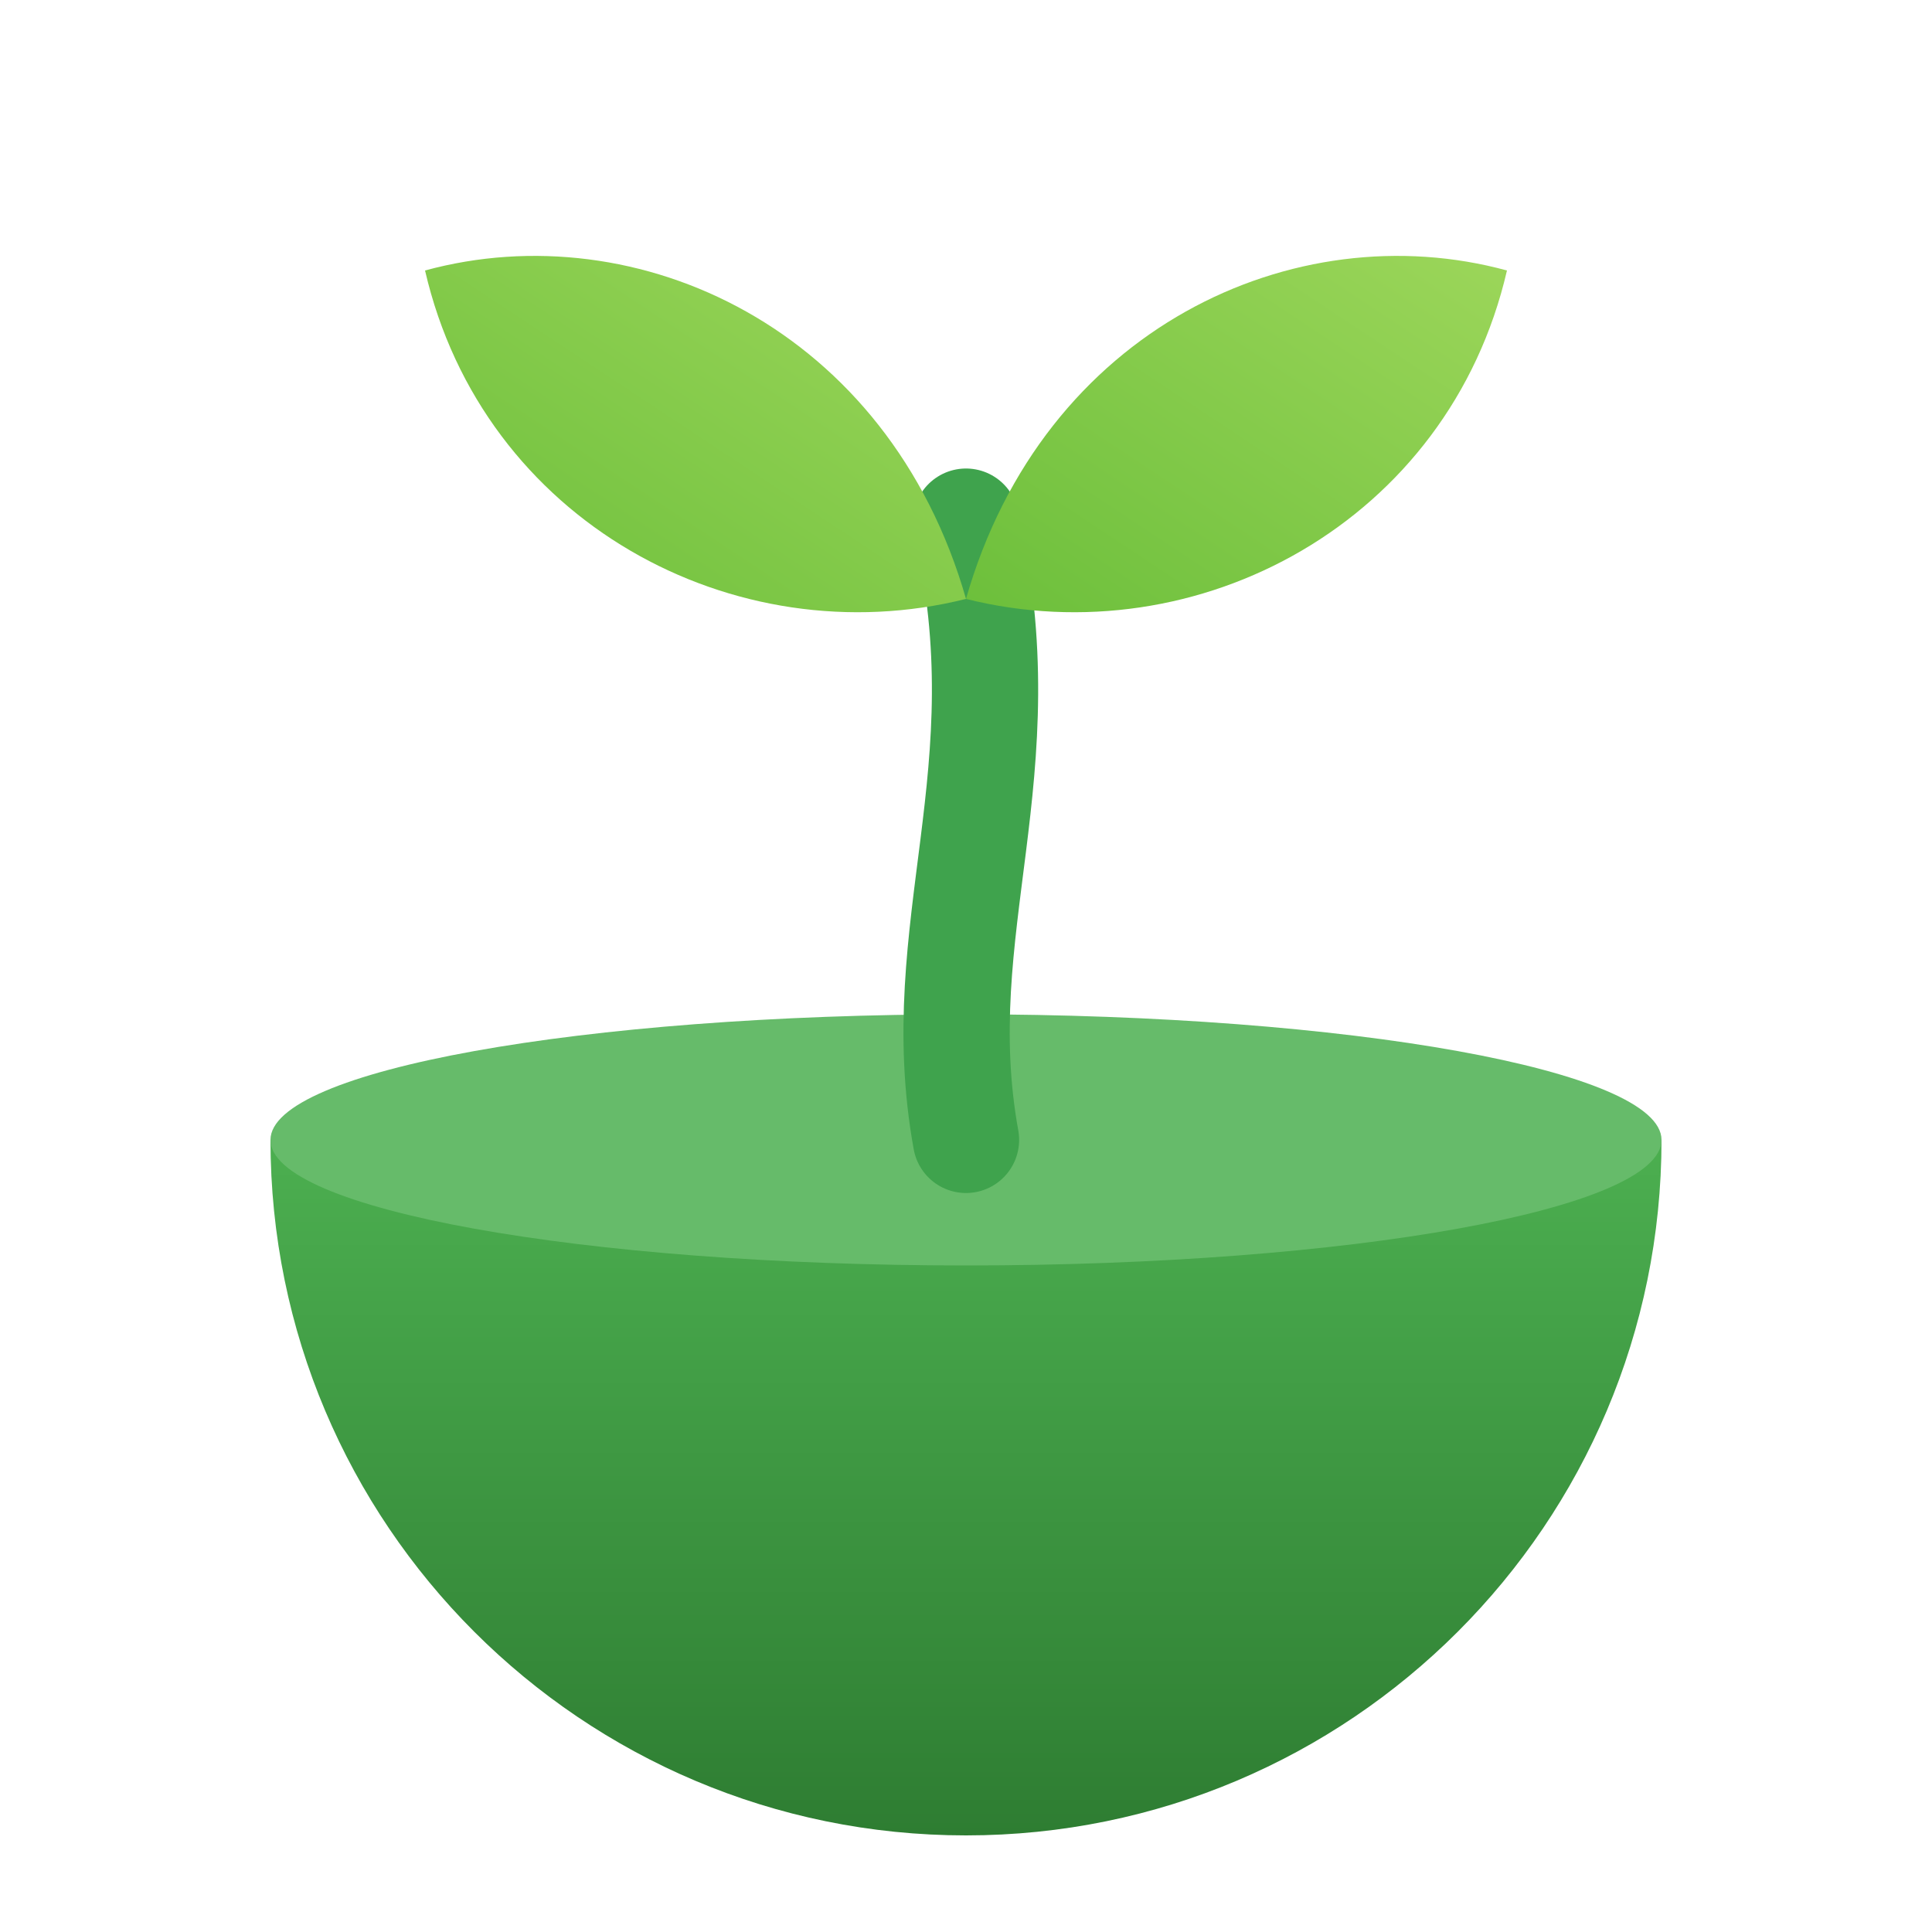
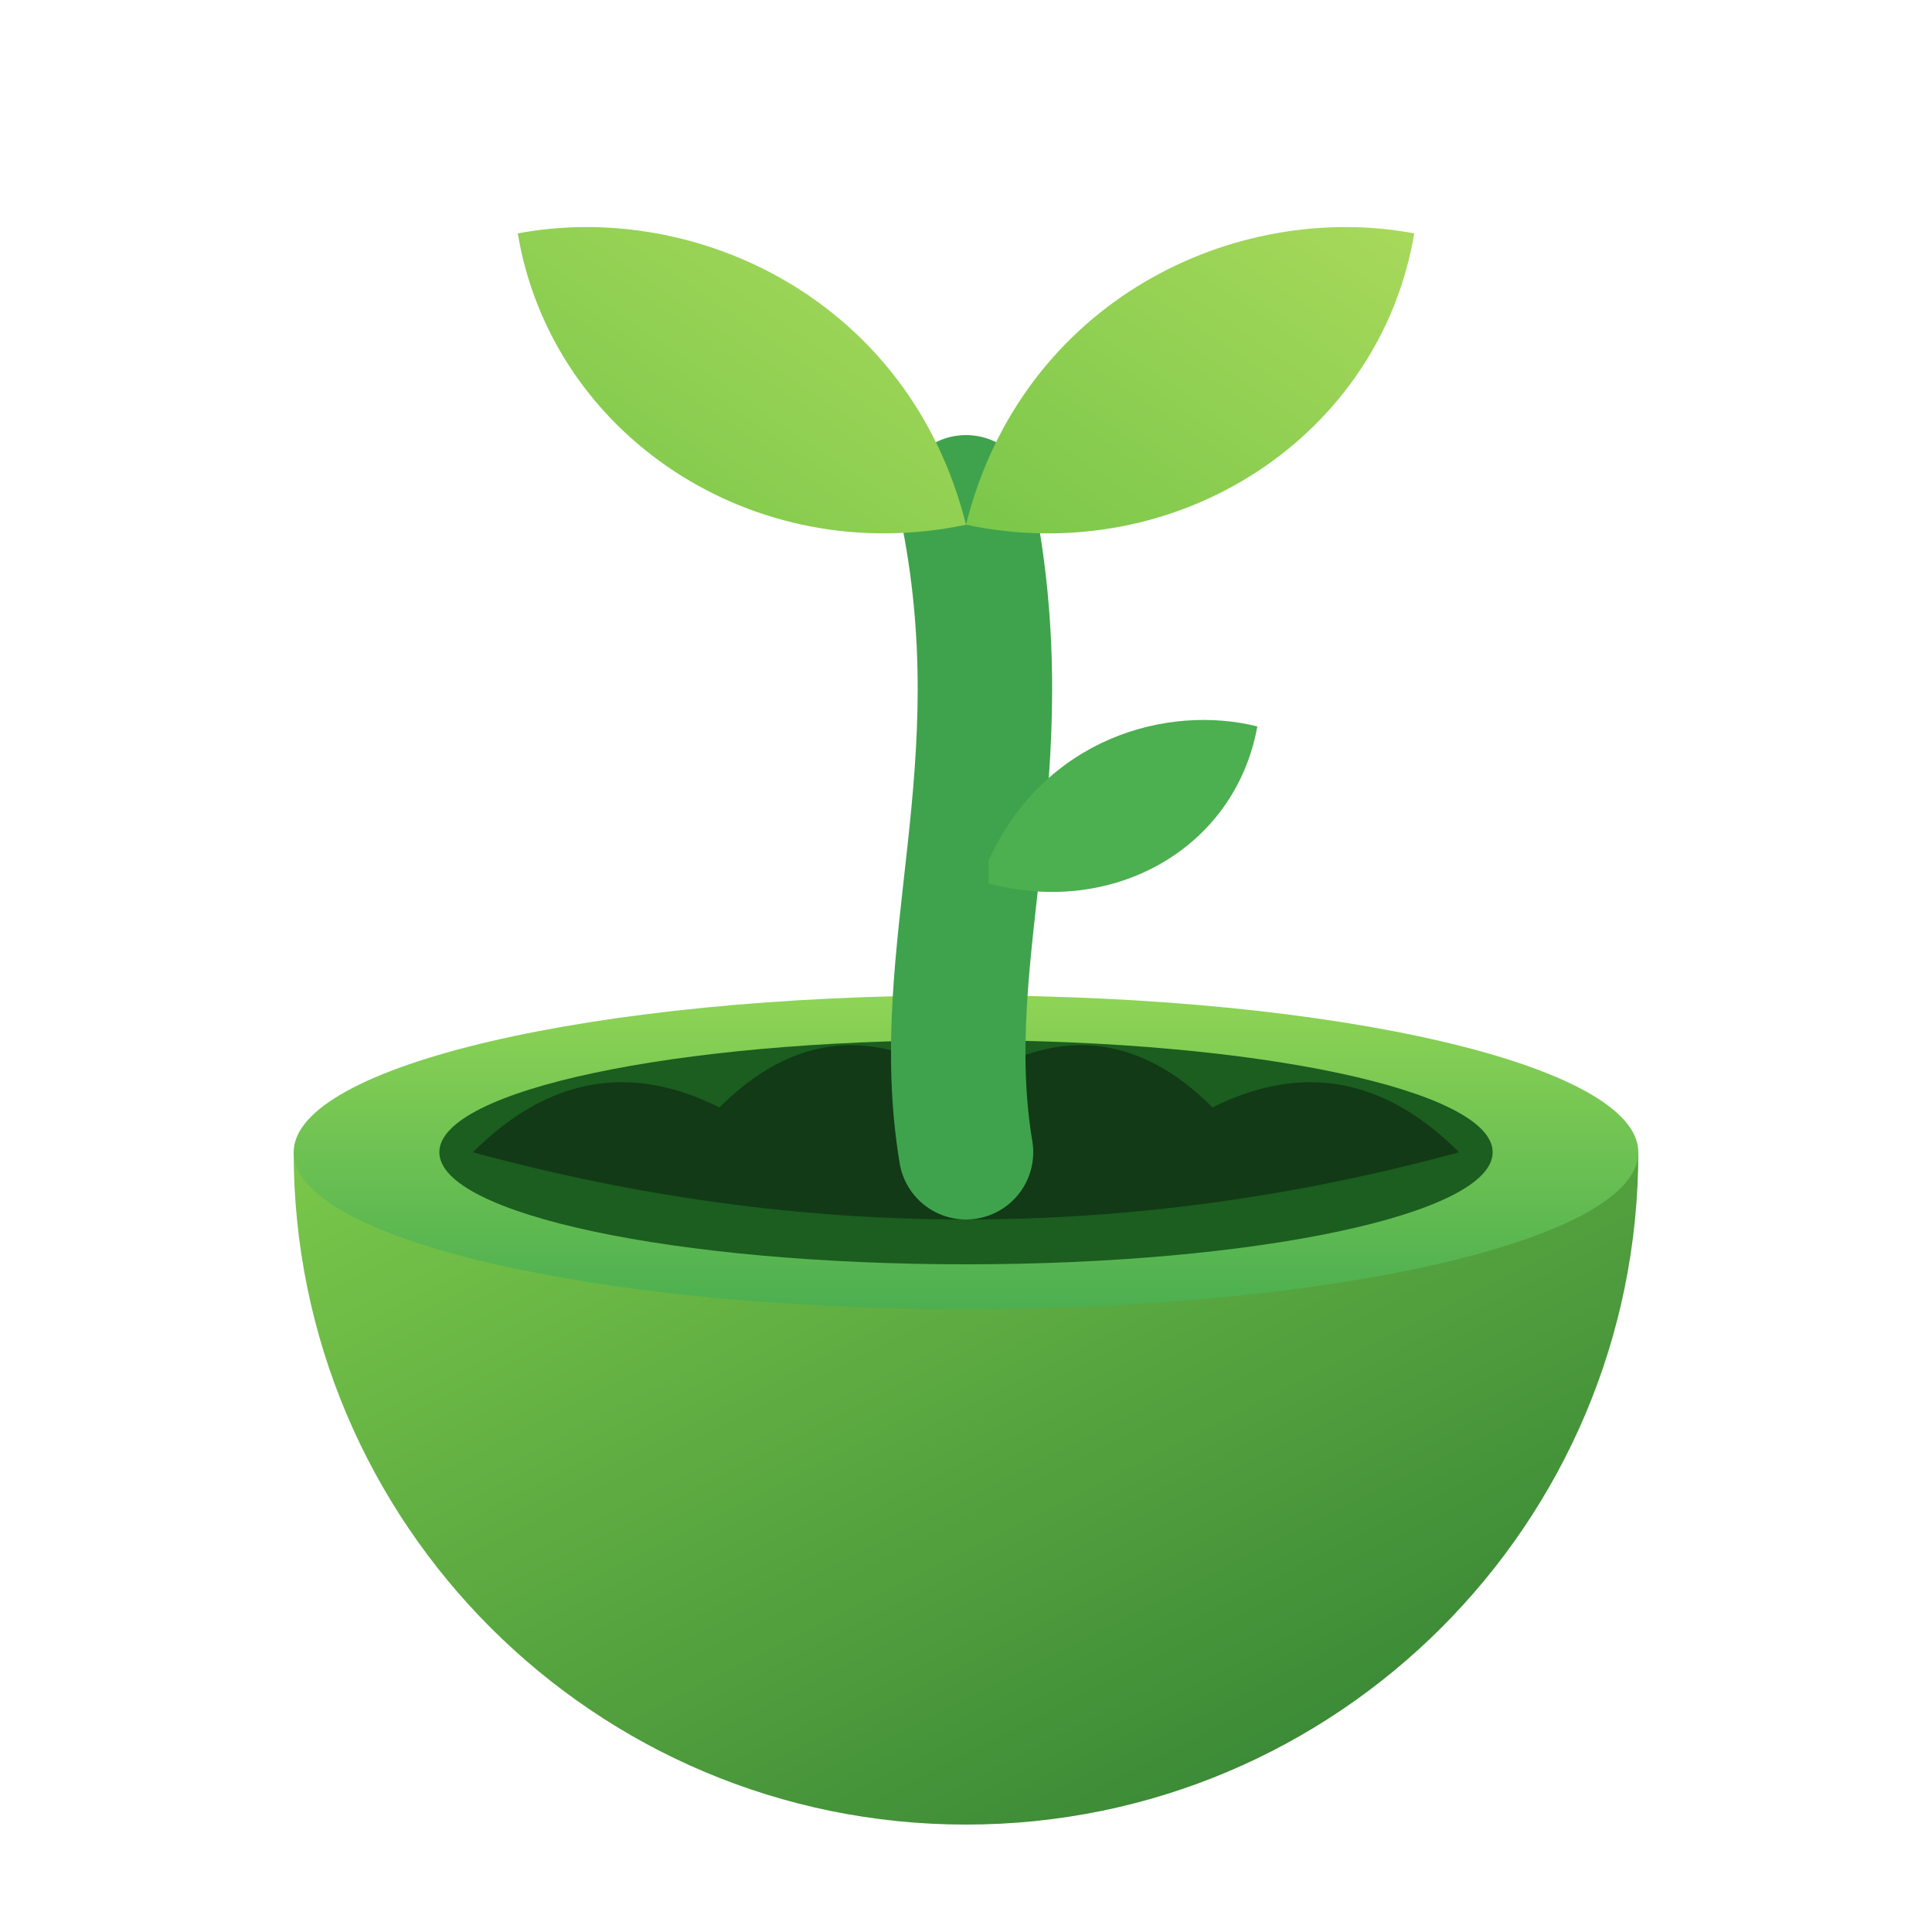
<svg xmlns="http://www.w3.org/2000/svg" viewBox="0 0 200 200" role="img" aria-label="Food Pack logo icon">
  <defs>
-     <linearGradient id="bowlGrad" x1="0" y1="0" x2="0" y2="1">
-       <stop offset="0" stop-color="#4CAF50" />
+     <linearGradient id="bG" x1="0" y1="0" x2="1" y2="1">
+       <stop offset="0" stop-color="#7AC74A" />
      <stop offset="1" stop-color="#2E7D32" />
    </linearGradient>
-     <linearGradient id="leafGrad" x1="0" y1="1" x2="1" y2="0">
-       <stop offset="0" stop-color="#6CBF3B" />
-       <stop offset="1" stop-color="#9CD65A" />
+     <linearGradient id="rG" x1="0" y1="0" x2="0" y2="1">
+       <stop offset="0" stop-color="#8FD455" />
+       <stop offset="1" stop-color="#4CAF50" />
+     </linearGradient>
+     <linearGradient id="lG" x1="0" y1="1" x2="1" y2="0">
+       <stop offset="0" stop-color="#7AC74A" />
+       <stop offset="1" stop-color="#A8D95B" />
    </linearGradient>
  </defs>
-   <path d="M28 118 A72 72 0 0 0 172 118 Z" fill="url(#bowlGrad)" />
-   <ellipse cx="100" cy="118" rx="72" ry="13" fill="#66BB6A" />
-   <path d="M100 118 C96 96 106 80 100 54" fill="none" stroke="#3FA34D" stroke-width="11" stroke-linecap="round" />
-   <path d="M100 62 C92 34 66 22 44 28 C50 54 76 68 100 62 Z" fill="url(#leafGrad)" />
-   <path d="M100 62 C108 34 134 22 156 28 C150 54 124 68 100 62 Z" fill="url(#leafGrad)" />
+   <g transform="translate(100 110) scale(1.16) translate(-100 -110)">
+     <path d="M40 118 A60 60 0 0 0 160 118 Z" fill="url(#bG)" />
+     <ellipse cx="100" cy="118" rx="60" ry="14" fill="url(#rG)" />
+     <ellipse cx="100" cy="118" rx="47" ry="10" fill="#1B5E20" />
+     <path d="M56 118 Q66 108 78 114 Q88 104 100 112 Q112 104 122 114 Q134 108 144 118 Q122 124 100 124 Q78 124 56 118 Z" fill="#123A16" />
+     <path d="M100 118 C97 100 105 84 100 60" fill="none" stroke="#3FA34D" stroke-width="12" stroke-linecap="round" />
+     <path d="M102 92 C107 81 118 78 126 80 C124 91 113 97 102 94 Z" fill="#4CAF50" />
+     <path d="M100 62 C95 42 76 33 60 36 C63 54 81 66 100 62 Z" fill="url(#lG)" />
+     <path d="M100 62 C105 42 124 33 140 36 C137 54 119 66 100 62 Z" fill="url(#lG)" />
+   </g>
</svg>
